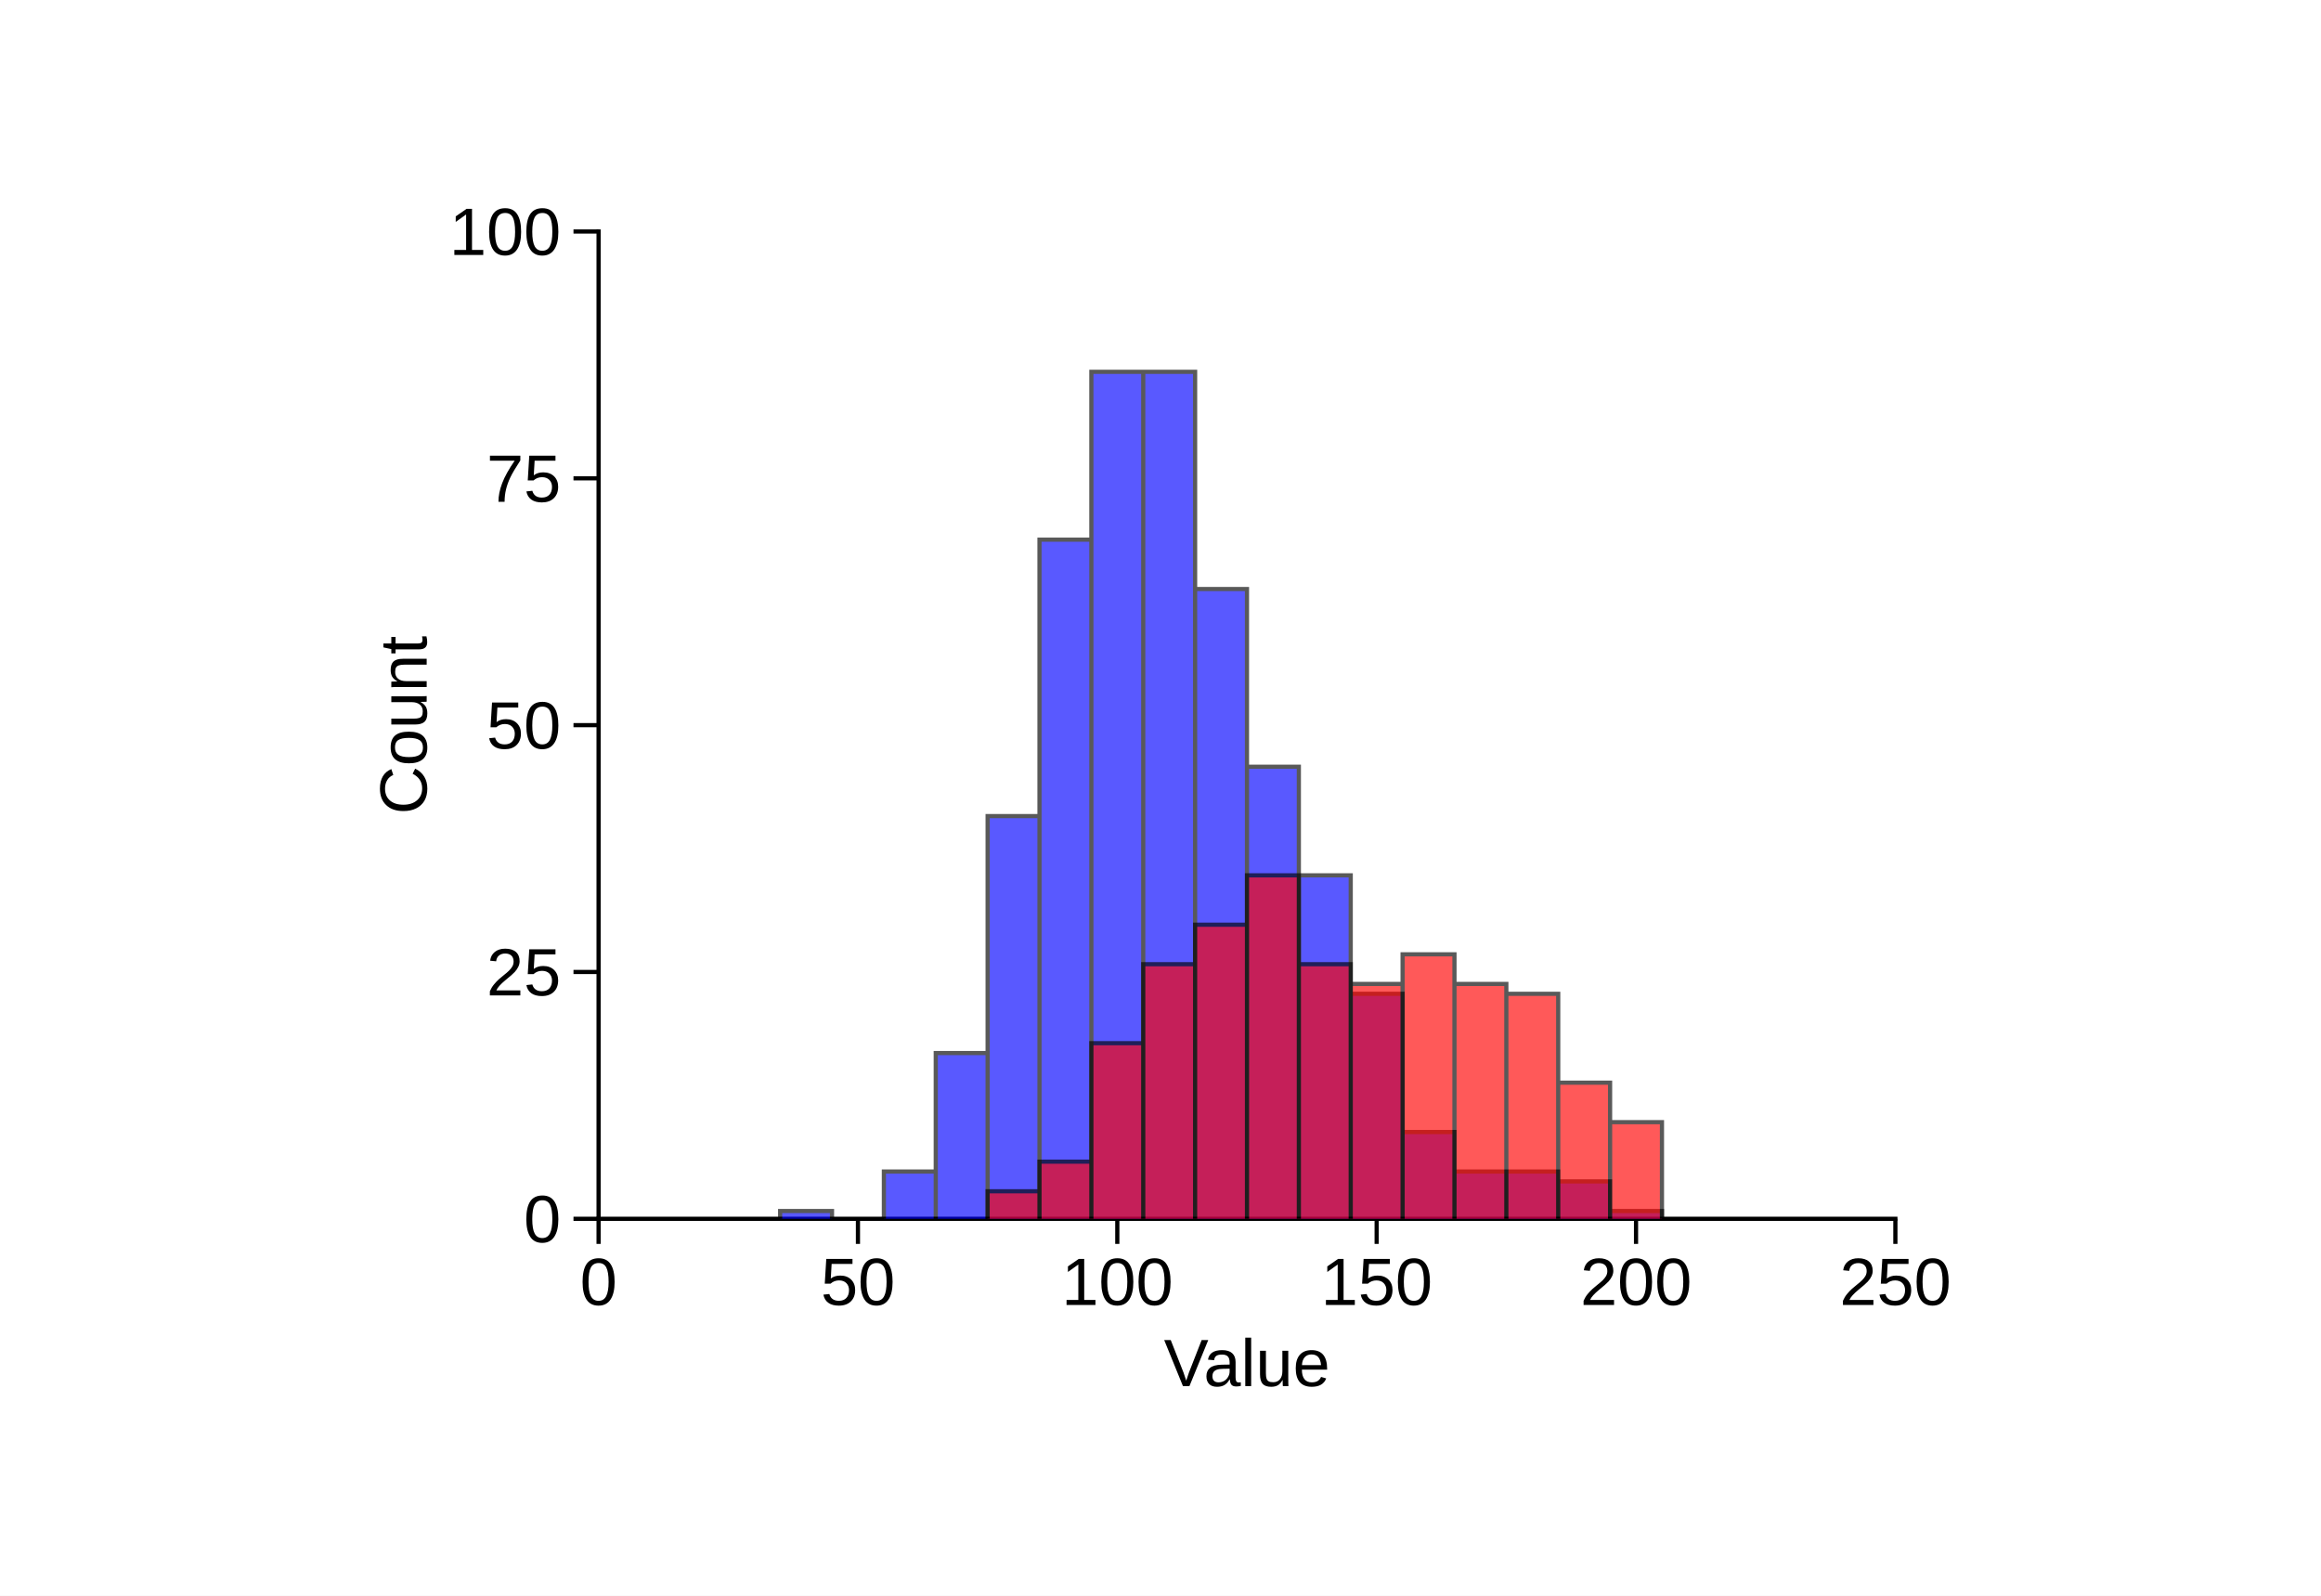
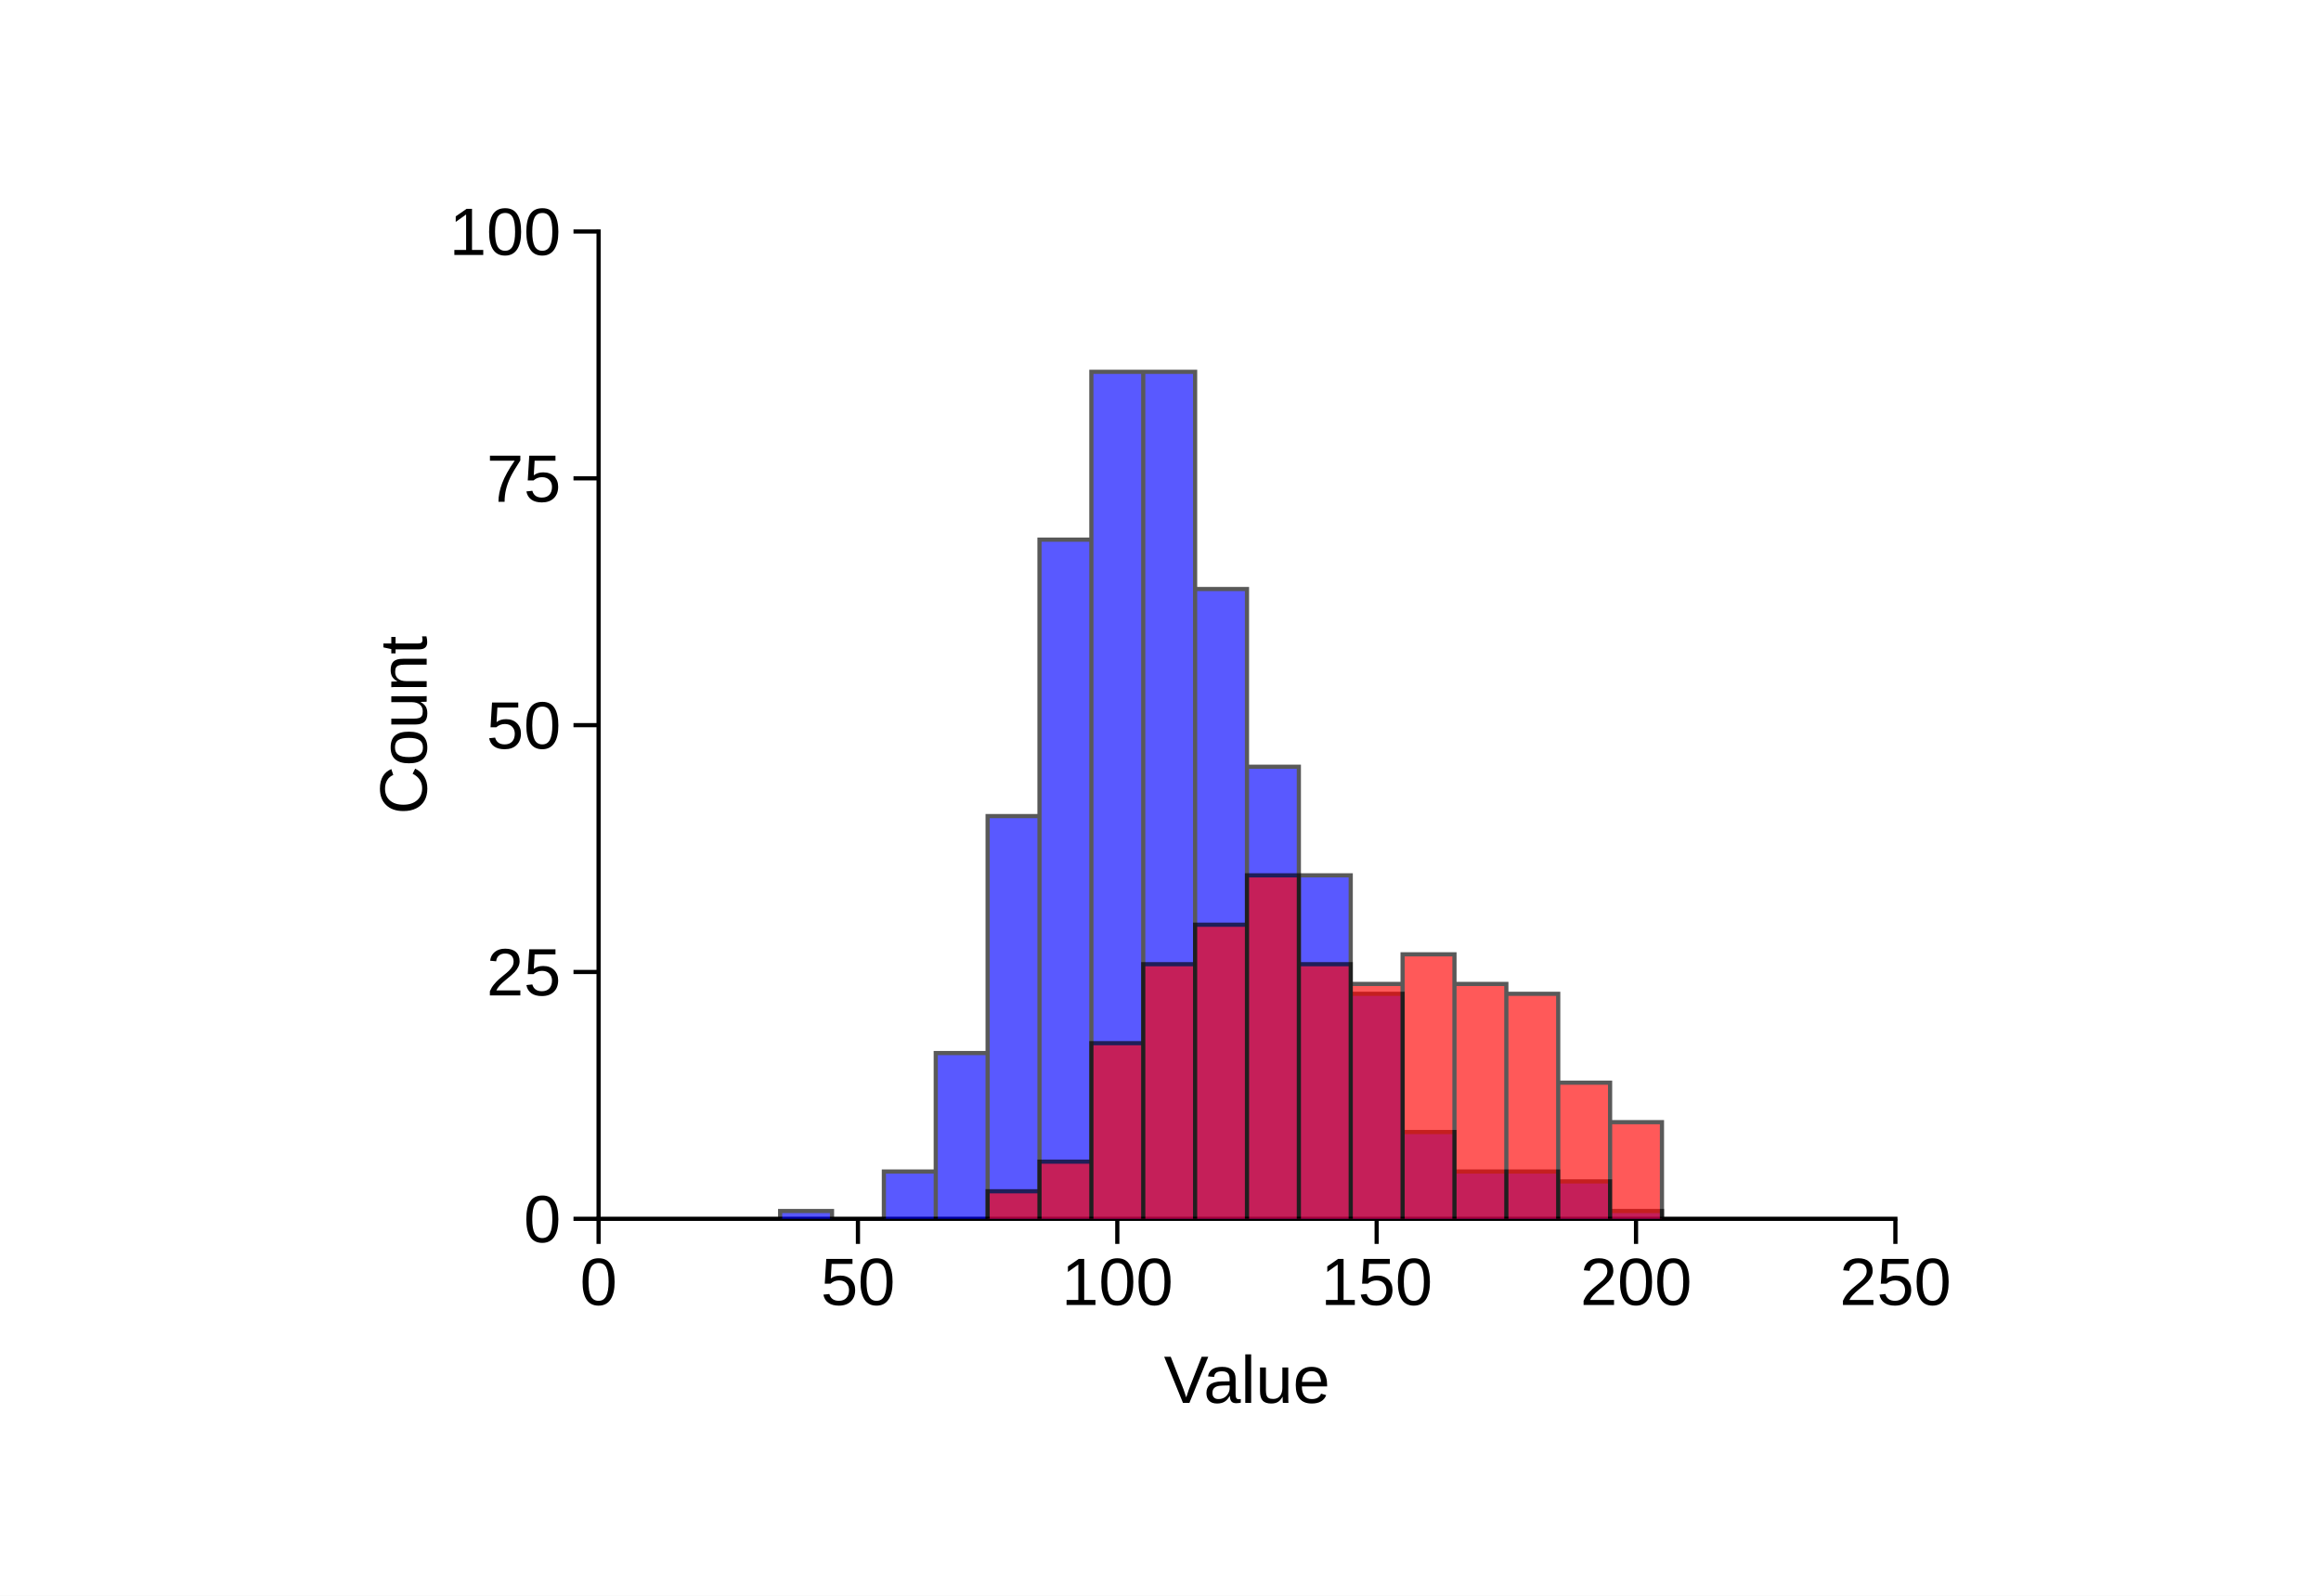
<svg xmlns="http://www.w3.org/2000/svg" width="320" height="220" viewBox="0 0 320 220" role="img" aria-label="hist example rendered in Graphitix" data-graphitix-welcome-thumbnail="hist" data-preview-source="Graphitix owner-scoped SVG projection" data-source-format="svg" data-inline-ready="true" data-id-prefix="graphitix-welcome-hist-id-" data-export-projection="svg" data-graph-title-suppressed="true" data-proportional-stroke-contract="source-viewport-baked-strokes-v1" data-source-viewport-width="394.043" data-source-viewport-height="346.771" data-thumbnail-visual-scale="0.576749497507" data-non-scaling-stroke-count="0" preserveAspectRatio="xMidYMid meet" font-family="Arial, Helvetica, sans-serif">
  <rect width="320" height="220" fill="#ffffff" data-welcome-thumbnail-background="true" />
  <g transform="matrix(0.5767495 0 0 0.5767495 46.36795 10)" data-welcome-thumbnail-content="true">
    <g id="graphitix-welcome-hist-id-1" transform="matrix(1 0 0 1 26.695 0)" data-export-physical-projection="materialized">
      <line x1="36" y1="274" x2="346" y2="274" stroke="#000000" stroke-linecap="square" stroke-width="1" />
      <line x1="36" y1="38" x2="36" y2="274" stroke="#000000" stroke-linecap="square" stroke-width="1" />
      <line x1="36" y1="274" x2="36" y2="280" stroke="#000000" stroke-width="1" />
      <text x="36" y="289" font-size="16" text-anchor="middle" fill="#000000" dy="5.6" font-family="Arial, Helvetica, sans-serif">0</text>
      <line x1="98" y1="274" x2="98" y2="280" stroke="#000000" stroke-width="1" />
      <text x="98" y="289" font-size="16" text-anchor="middle" fill="#000000" dy="5.6" font-family="Arial, Helvetica, sans-serif">50</text>
      <line x1="160" y1="274" x2="160" y2="280" stroke="#000000" stroke-width="1" />
      <text x="160" y="289" font-size="16" text-anchor="middle" fill="#000000" dy="5.6" font-family="Arial, Helvetica, sans-serif">100</text>
      <line x1="222" y1="274" x2="222" y2="280" stroke="#000000" stroke-width="1" />
      <text x="222" y="289" font-size="16" text-anchor="middle" fill="#000000" dy="5.6" font-family="Arial, Helvetica, sans-serif">150</text>
      <line x1="284" y1="274" x2="284" y2="280" stroke="#000000" stroke-width="1" />
      <text x="284" y="289" font-size="16" text-anchor="middle" fill="#000000" dy="5.6" font-family="Arial, Helvetica, sans-serif">200</text>
      <line x1="346" y1="274" x2="346" y2="280" stroke="#000000" stroke-width="1" />
      <text x="346" y="289" font-size="16" text-anchor="middle" fill="#000000" dy="5.6" font-family="Arial, Helvetica, sans-serif">250</text>
      <line x1="30" y1="274" x2="36" y2="274" stroke="#000000" stroke-width="1" />
      <text x="27" y="274" font-size="16" text-anchor="end" fill="#000000" font-family="Arial, Helvetica, sans-serif" dy="0.35em">0</text>
      <line x1="30" y1="215" x2="36" y2="215" stroke="#000000" stroke-width="1" />
      <text x="27" y="215" font-size="16" text-anchor="end" fill="#000000" font-family="Arial, Helvetica, sans-serif" dy="0.35em">25</text>
      <line x1="30" y1="156" x2="36" y2="156" stroke="#000000" stroke-width="1" />
      <text x="27" y="156" font-size="16" text-anchor="end" fill="#000000" font-family="Arial, Helvetica, sans-serif" dy="0.35em">50</text>
      <line x1="30" y1="97" x2="36" y2="97" stroke="#000000" stroke-width="1" />
      <text x="27" y="97" font-size="16" text-anchor="end" fill="#000000" font-family="Arial, Helvetica, sans-serif" dy="0.35em">75</text>
      <line x1="30" y1="38" x2="36" y2="38" stroke="#000000" stroke-width="1" />
      <text x="27" y="38" font-size="16" text-anchor="end" fill="#000000" font-family="Arial, Helvetica, sans-serif" dy="0.35em">100</text>
      <g opacity="0.65" class="hist-trace">
        <path d="M 79.4 274 L 79.4 272.14 L 91.8 272.14 L 91.8 274 Z M 104.2 274 L 104.2 262.7 L 116.6 262.7 L 116.6 274 Z M 116.6 274 L 116.6 234.38 L 129 234.38 L 129 274 Z M 129 274 L 129 177.74 L 141.4 177.74 L 141.4 274 Z M 141.4 274 L 141.4 111.66 L 153.8 111.66 L 153.8 274 Z M 153.8 274 L 153.8 71.54 L 166.2 71.54 L 166.2 274 Z M 166.2 274 L 166.2 71.54 L 178.6 71.54 L 178.6 274 Z M 178.6 274 L 178.6 123.46 L 191 123.46 L 191 274 Z M 191 274 L 191 165.94 L 203.4 165.94 L 203.4 274 Z M 203.4 274 L 203.4 191.9 L 215.8 191.9 L 215.8 274 Z M 215.8 274 L 215.8 220.22 L 228.2 220.22 L 228.2 274 Z M 228.2 274 L 228.2 253.26 L 240.6 253.26 L 240.6 274 Z M 240.6 274 L 240.6 262.7 L 253 262.7 L 253 274 Z M 253 274 L 253 262.7 L 265.4 262.7 L 265.4 274 Z M 265.4 274 L 265.4 265.06 L 277.8 265.06 L 277.8 274 Z M 277.8 274 L 277.8 272.14 L 290.2 272.14 L 290.2 274 Z" fill="#0000ff" stroke="none" class="hist-bar hist-trace-fill" />
        <path d="M 79.4 274 L 79.4 272.14 L 91.8 272.14 L 91.8 274 M 104.2 274 L 104.2 262.7 L 116.6 262.7 L 116.6 234.38 L 129 234.38 L 129 177.74 L 141.4 177.74 L 141.4 111.66 L 153.8 111.66 L 153.8 71.54 L 166.2 71.54 L 178.6 71.54 L 178.6 123.46 L 191 123.46 L 191 165.94 L 203.4 165.94 L 203.4 191.9 L 215.8 191.9 L 215.8 220.22 L 228.2 220.22 L 228.2 253.26 L 240.6 253.26 L 240.6 262.7 L 253 262.7 L 265.4 262.7 L 265.4 265.06 L 277.8 265.06 L 277.8 272.14 L 290.2 272.14 L 290.2 274 M 116.6 274 L 116.6 262.7 M 129 274 L 129 234.38 M 141.4 274 L 141.4 177.74 M 153.8 274 L 153.8 111.66 M 166.2 274 L 166.2 71.54 M 178.6 274 L 178.6 123.46 M 191 274 L 191 165.94 M 203.4 274 L 203.4 191.9 M 215.8 274 L 215.8 220.22 M 228.2 274 L 228.2 253.26 M 240.6 274 L 240.6 262.7 M 253 274 L 253 262.7 M 265.4 274 L 265.4 265.06 M 277.8 274 L 277.8 272.14" fill="none" stroke="#000000" stroke-width="1" stroke-linecap="butt" stroke-linejoin="miter" stroke-miterlimit="2" shape-rendering="geometricPrecision" class="hist-trace-border" />
      </g>
      <g opacity="0.65" class="hist-trace">
        <path d="M 129 274 L 129 267.42 L 141.4 267.42 L 141.4 274 Z M 141.4 274 L 141.4 260.34 L 153.8 260.34 L 153.8 274 Z M 153.8 274 L 153.8 232.02 L 166.2 232.02 L 166.2 274 Z M 166.2 274 L 166.2 213.14 L 178.6 213.14 L 178.6 274 Z M 178.6 274 L 178.6 203.7 L 191 203.7 L 191 274 Z M 191 274 L 191 191.9 L 203.4 191.9 L 203.4 274 Z M 203.4 274 L 203.4 213.14 L 215.8 213.14 L 215.8 274 Z M 215.8 274 L 215.8 217.86 L 228.2 217.86 L 228.2 274 Z M 228.2 274 L 228.2 210.78 L 240.6 210.78 L 240.6 274 Z M 240.6 274 L 240.6 217.86 L 253 217.86 L 253 274 Z M 253 274 L 253 220.22 L 265.4 220.22 L 265.4 274 Z M 265.4 274 L 265.4 241.46 L 277.8 241.46 L 277.8 274 Z M 277.8 274 L 277.8 250.9 L 290.2 250.9 L 290.2 274 Z" fill="#ff0000" stroke="none" class="hist-bar hist-trace-fill" />
        <path d="M 129 274 L 129 267.42 L 141.4 267.42 L 141.4 260.34 L 153.8 260.34 L 153.8 232.02 L 166.2 232.02 L 166.2 213.14 L 178.6 213.14 L 178.6 203.7 L 191 203.7 L 191 191.9 L 203.4 191.9 L 203.4 213.14 L 215.8 213.14 L 215.8 217.86 L 228.2 217.86 L 228.2 210.78 L 240.6 210.78 L 240.6 217.86 L 253 217.86 L 253 220.22 L 265.4 220.22 L 265.4 241.46 L 277.8 241.46 L 277.8 250.9 L 290.2 250.9 L 290.2 274 M 141.4 274 L 141.4 267.42 M 153.8 274 L 153.8 260.34 M 166.2 274 L 166.2 232.02 M 178.6 274 L 178.6 213.14 M 191 274 L 191 203.7 M 203.4 274 L 203.4 213.14 M 215.8 274 L 215.8 217.86 M 228.2 274 L 228.2 217.86 M 240.6 274 L 240.6 217.86 M 253 274 L 253 220.22 M 265.4 274 L 265.4 241.46 M 277.8 274 L 277.8 250.9" fill="none" stroke="#000000" stroke-width="1" stroke-linecap="butt" stroke-linejoin="miter" stroke-miterlimit="2" shape-rendering="geometricPrecision" class="hist-trace-border" />
      </g>
-       <text x="191" y="314" text-anchor="middle" font-size="16" fill="#000000" style=" touch-action: none" font-family="Arial, Helvetica, sans-serif">Value</text>
+       <text x="191" y="318" text-anchor="middle" font-size="16" fill="#000000" style=" touch-action: none" font-family="Arial, Helvetica, sans-serif">Value</text>
      <text x="-10.695" y="156" transform="rotate(-90 -10.69531 156)" text-anchor="middle" font-size="16" fill="#000000" style=" touch-action: none" font-family="Arial, Helvetica, sans-serif" dy="0.35em">Count</text>
      <text x="191" y="19" text-anchor="middle" font-size="16" fill="#000000" style="visibility: hidden; touch-action: none" font-family="Arial, Helvetica, sans-serif">Histogram</text>
    </g>
  </g>
</svg>
